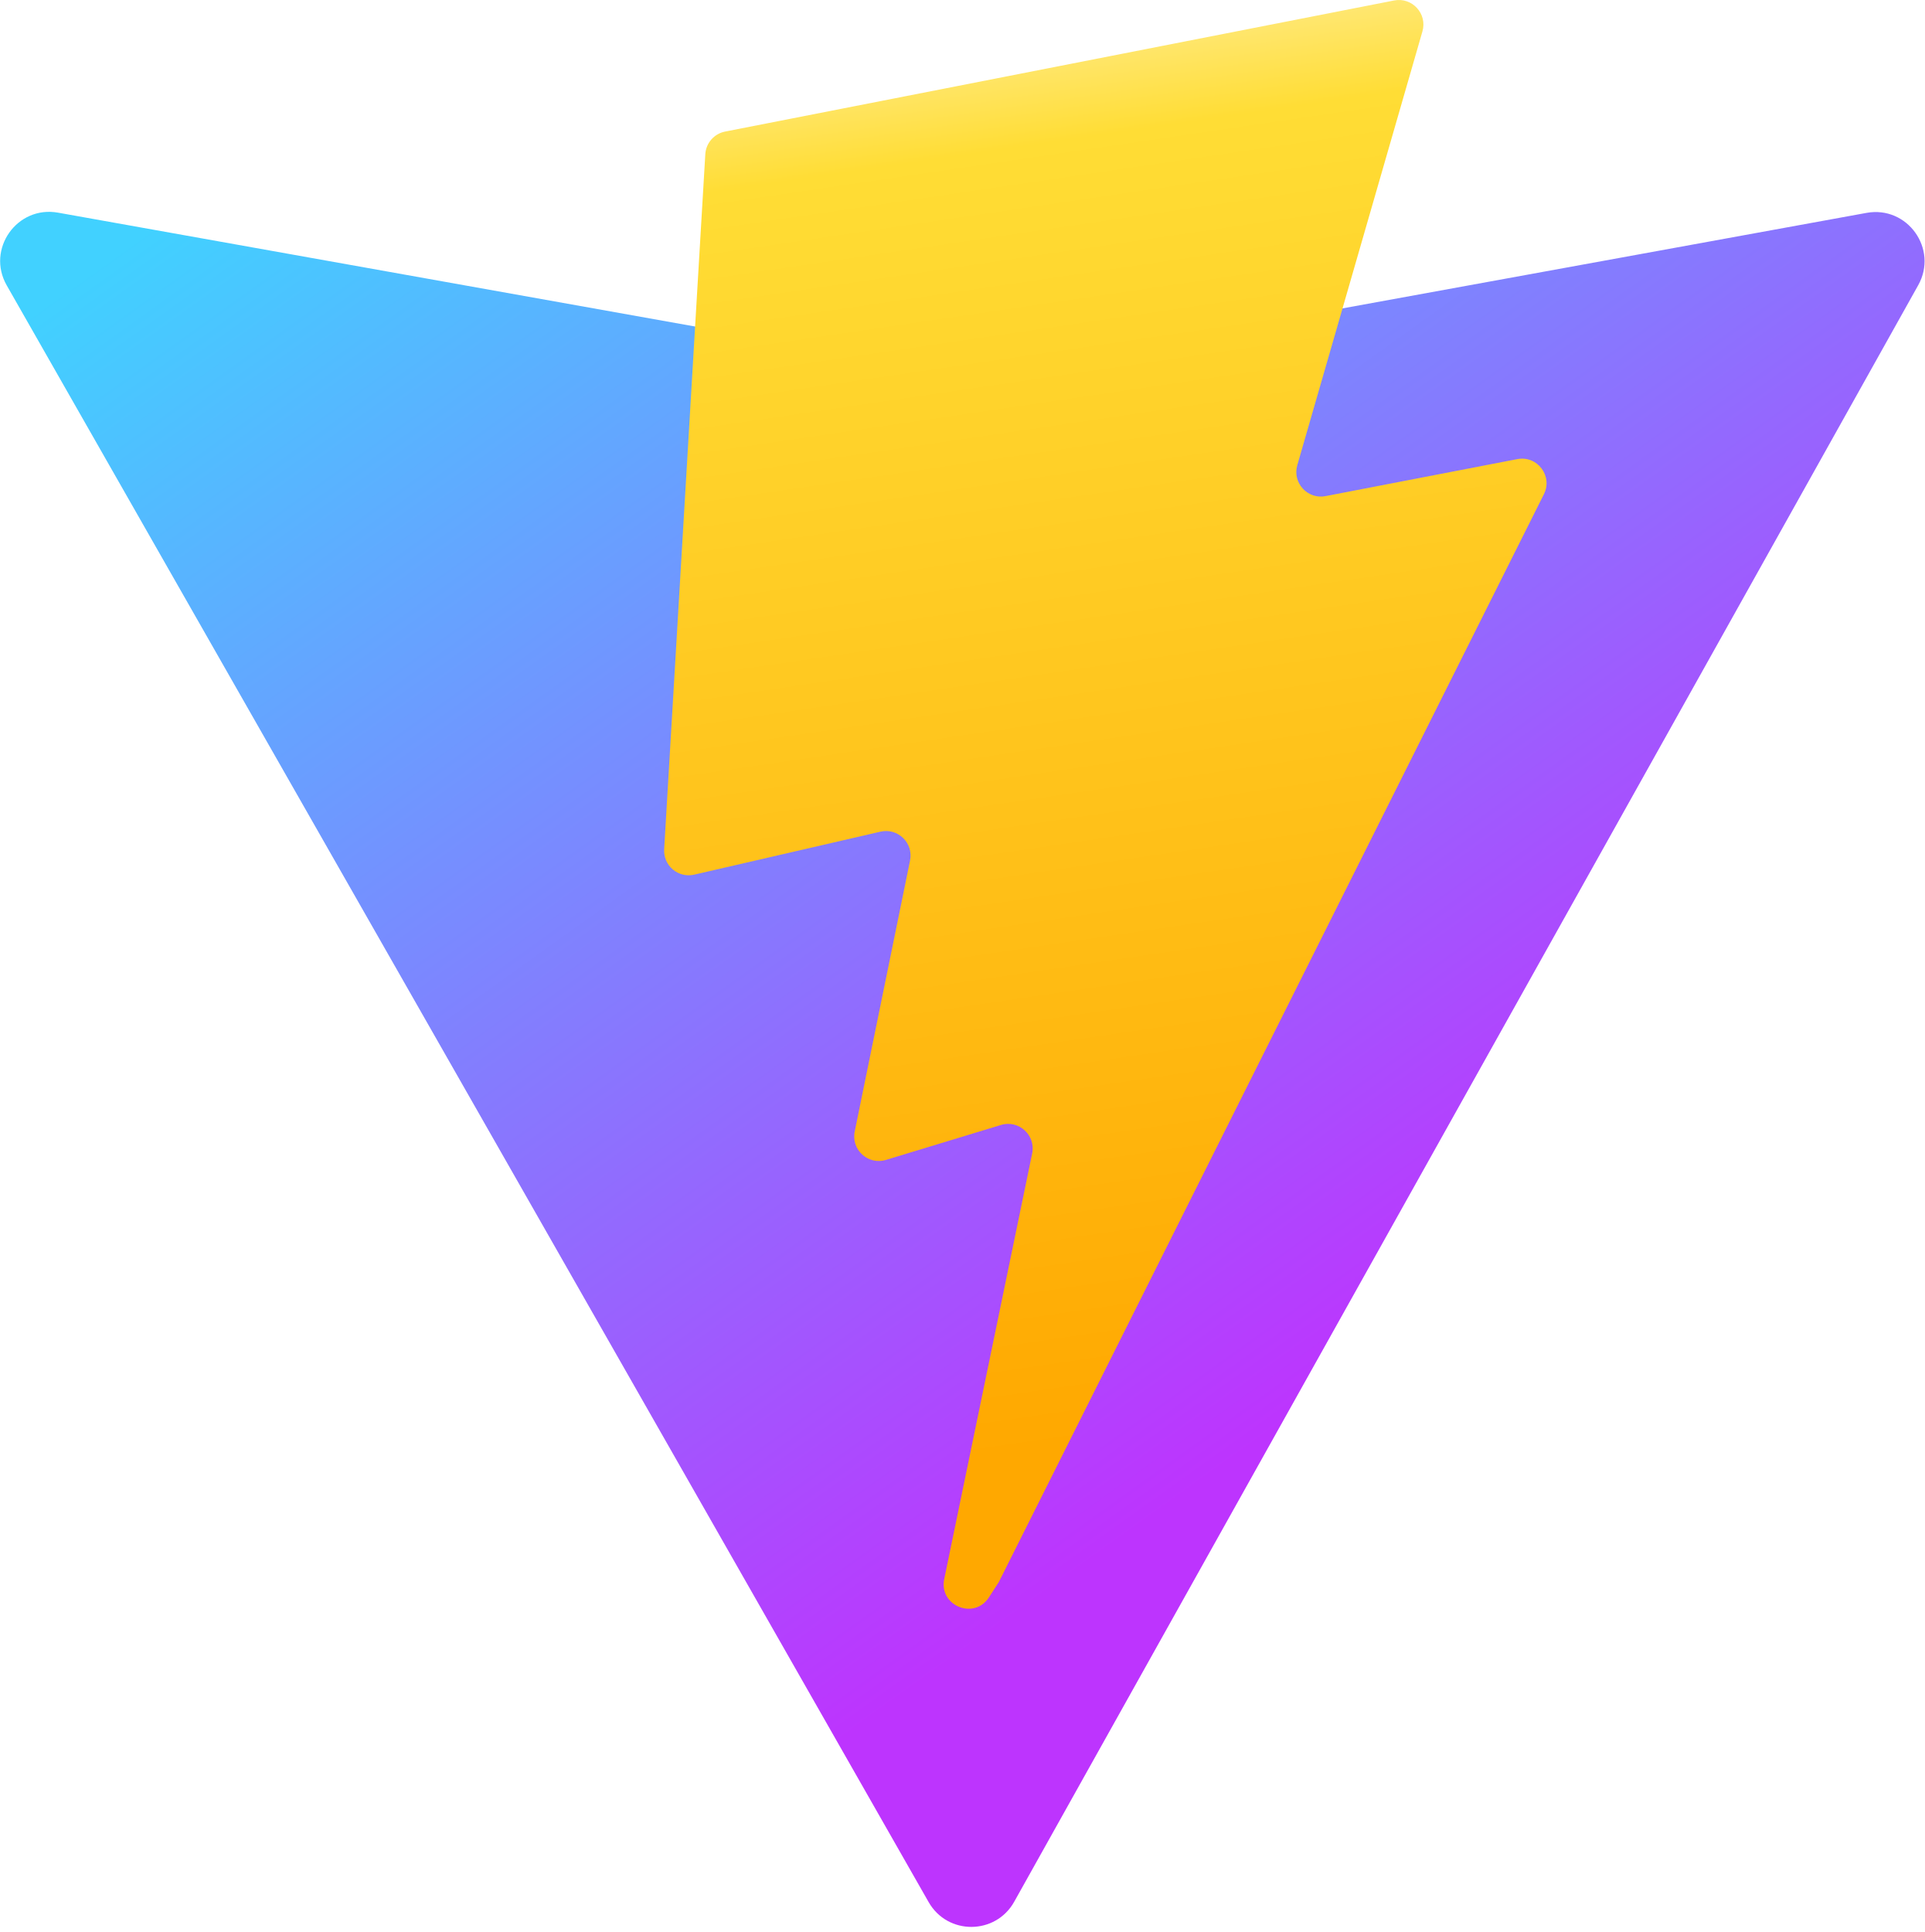
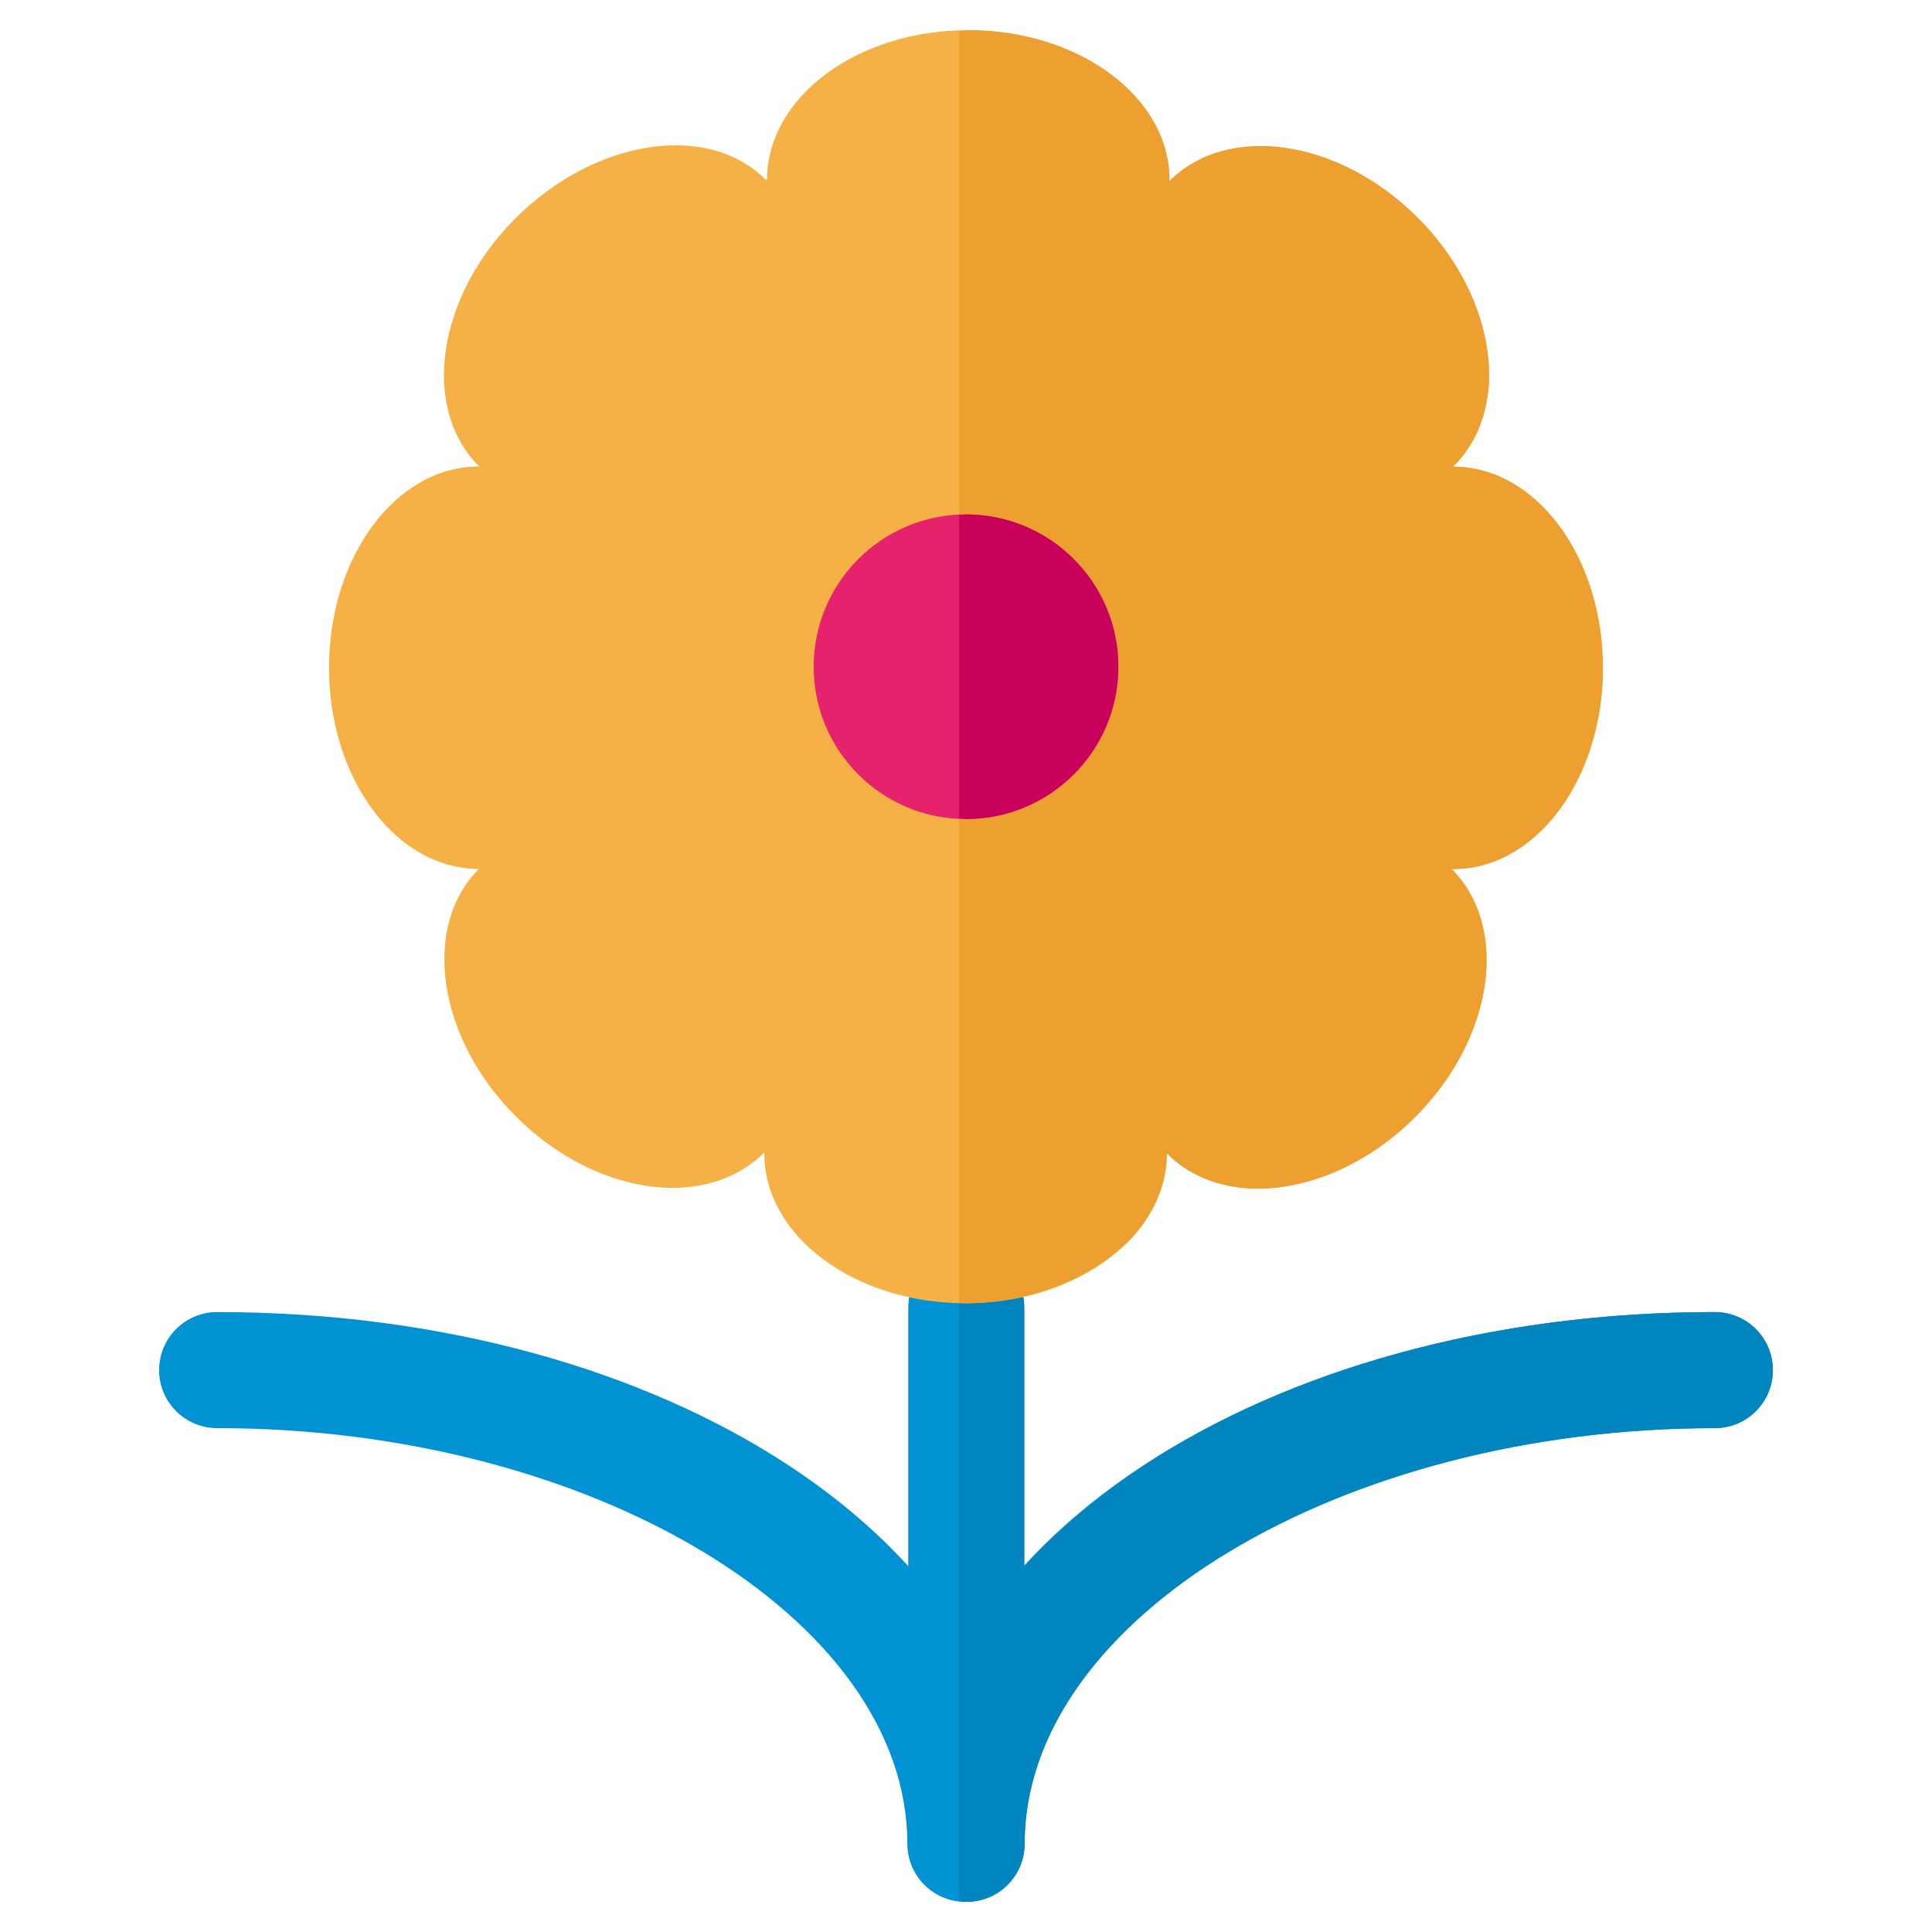
- <svg xmlns="http://www.w3.org/2000/svg" aria-hidden="true" role="img" class="iconify iconify--logos" width="31.88" height="32" preserveAspectRatio="xMidYMid meet" viewBox="0 0 256 257">
-   <defs>
-     <linearGradient id="IconifyId1813088fe1fbc01fb466" x1="-.828%" x2="57.636%" y1="7.652%" y2="78.411%">
-       <stop offset="0%" stop-color="#41D1FF" />
-       <stop offset="100%" stop-color="#BD34FE" />
-     </linearGradient>
-     <linearGradient id="IconifyId1813088fe1fbc01fb467" x1="43.376%" x2="50.316%" y1="2.242%" y2="89.03%">
-       <stop offset="0%" stop-color="#FFEA83" />
-       <stop offset="8.333%" stop-color="#FFDD35" />
-       <stop offset="100%" stop-color="#FFA800" />
-     </linearGradient>
-   </defs>
-   <path fill="url(#IconifyId1813088fe1fbc01fb466)" d="M255.153 37.938L134.897 252.976c-2.483 4.44-8.862 4.466-11.382.048L.875 37.958c-2.746-4.814 1.371-10.646 6.827-9.67l120.385 21.517a6.537 6.537 0 0 0 2.322-.004l117.867-21.483c5.438-.991 9.574 4.796 6.877 9.62Z" />
-   <path fill="url(#IconifyId1813088fe1fbc01fb467)" d="M185.432.063L96.44 17.501a3.268 3.268 0 0 0-2.634 3.014l-5.474 92.456a3.268 3.268 0 0 0 3.997 3.378l24.777-5.718c2.318-.535 4.413 1.507 3.936 3.838l-7.361 36.047c-.495 2.426 1.782 4.5 4.151 3.78l15.304-4.649c2.372-.72 4.652 1.36 4.15 3.788l-11.698 56.621c-.732 3.542 3.979 5.473 5.943 2.437l1.313-2.028l72.516-144.72c1.215-2.423-.88-5.186-3.54-4.672l-25.505 4.922c-2.396.462-4.435-1.77-3.759-4.114l16.646-57.705c.677-2.35-1.37-4.583-3.769-4.113Z" />
+ <svg xmlns="http://www.w3.org/2000/svg" width="800px" height="800px" viewBox="0 0 1024 1024" class="icon" version="1.1">
+   <path d="M512.144 986.56a30.728 30.728 0 0 1-30.752-30.752V693.152a30.736 30.736 0 1 1 61.488 0v262.664a30.72 30.72 0 0 1-30.736 30.744z" fill="#0092D2" />
+   <path d="M511.664 1008a30.728 30.728 0 0 1-30.752-30.752c0-119.408-167.52-220.312-365.824-220.312-17 0-30.752-13.752-30.752-30.752s13.76-30.76 30.752-30.76c239.632 0 427.304 123.8 427.304 281.824A30.72 30.72 0 0 1 511.664 1008z" fill="#0092D2" />
+   <path d="M512.32 1008a30.728 30.728 0 0 1-30.752-30.752c0-158.024 187.744-281.824 427.336-281.824 17 0 30.752 13.76 30.752 30.76s-13.752 30.752-30.752 30.752c-198.264 0-365.84 100.904-365.84 220.312A30.736 30.736 0 0 1 512.32 1008z" fill="#0092D2" />
+   <path d="M908.904 695.432c-157.304 0-291.848 53.576-366.032 134.968V693.152a30.736 30.736 0 0 0-30.736-30.76c-1.352 0-2.52 0.608-3.84 0.792v344.168c1.168 0.12 2.168 0.656 3.36 0.656 0.12 0 0.208-0.064 0.336-0.064 0.12 0 0.208 0.064 0.328 0.064a30.736 30.736 0 0 0 30.744-30.752c0-119.408 167.576-220.312 365.84-220.312 17 0 30.752-13.752 30.752-30.752s-13.752-30.76-30.752-30.76z" fill="#0085BF" />
+   <path d="M253.744 247.248c-43.848 0-79.336 47.72-79.336 106.648 0 37.992 14.8 71.384 37.056 90.28 12.248 10.336 26.728 16.368 42.28 16.368l0.36-0.36c-31 30.96-22.344 89.904 19.312 131.528 26.848 26.904 60.936 40 90.04 37.6 15.944-1.392 30.48-7.336 41.472-18.328l0.184 0.432c0.024 43.784 47.808 79.336 106.672 79.336 38.072 0 71.336-14.888 90.256-37.12 10.336-12.248 16.408-26.728 16.408-42.28h0.056c10.992 11.048 25.52 17 41.448 18.376 29.136 2.344 63.176-10.752 90.096-37.664 41.624-41.624 50.272-100.528 19.28-131.52l0.896 0.088c15.56 0.032 30.032-6.032 42.28-16.336 22.288-18.92 37.064-52.28 37.064-90.272 0-58.896-35.496-106.672-79.344-106.672l0.424-0.504c10.992-11 16.936-25.504 18.32-41.416 2.344-29.136-10.752-63.216-37.6-90.072C709.68 73.688 650.816 65.008 619.824 96v-0.664C619.824 51.496 572.072 16 513.16 16c-37.992 0-71.384 14.808-90.24 37.064-10.36 12.248-16.4 26.728-16.4 42.28l-0.752-0.176c-30.992-30.96-90.936-21.144-132.56 20.544-26.848 26.848-40 60.936-37.632 90.032 1.352 15.92 7.328 30.456 18.32 41.416l-0.152 0.088z" fill="#F5B146" />
+   <path d="M508.296 690.448c1.168 0.064 2.28 0.296 3.488 0.296 10.456 0 20.408-1.32 29.952-3.424 0.304-0.064 0.608-0.24 0.904-0.304 6.424-1.44 12.552-3.296 18.384-5.576 2.936-1.152 5.64-2.52 8.408-3.848a106.68 106.68 0 0 0 11.888-6.544c2.04-1.312 4.152-2.64 6.072-4.08 5.4-4.088 10.504-8.408 14.648-13.336 10.336-12.248 16.408-26.728 16.408-42.28h0.056c10.992 11.048 25.52 17 41.448 18.376 29.136 2.344 63.176-10.752 90.096-37.664 41.624-41.624 50.272-100.528 19.28-131.52l0.896 0.088c15.56 0.032 30.032-6.032 42.28-16.336 22.288-18.92 37.064-52.28 37.064-90.272 0-58.896-35.496-106.672-79.344-106.672l0.424-0.504c10.992-11 16.936-25.504 18.32-41.416 2.344-29.136-10.752-63.216-37.6-90.072C709.68 73.688 650.816 65.008 619.824 96v-0.664C619.824 51.496 572.072 16 513.16 16c-1.68 0-3.208 0.424-4.864 0.488v673.96z" fill="#EDA02F" />
+   <path d="M512 353.384m-80.736 0a80.736 80.736 0 1 0 161.472 0 80.736 80.736 0 1 0-161.472 0Z" fill="#E5226B" />
+   <path d="M508.296 273.008v160.736c1.264 0.032 2.432 0.36 3.696 0.36 44.576 0 80.744-36.128 80.744-80.72 0-44.6-36.168-80.728-80.744-80.728-1.264 0-2.432 0.328-3.696 0.352z" fill="#C9005B" />
</svg>
